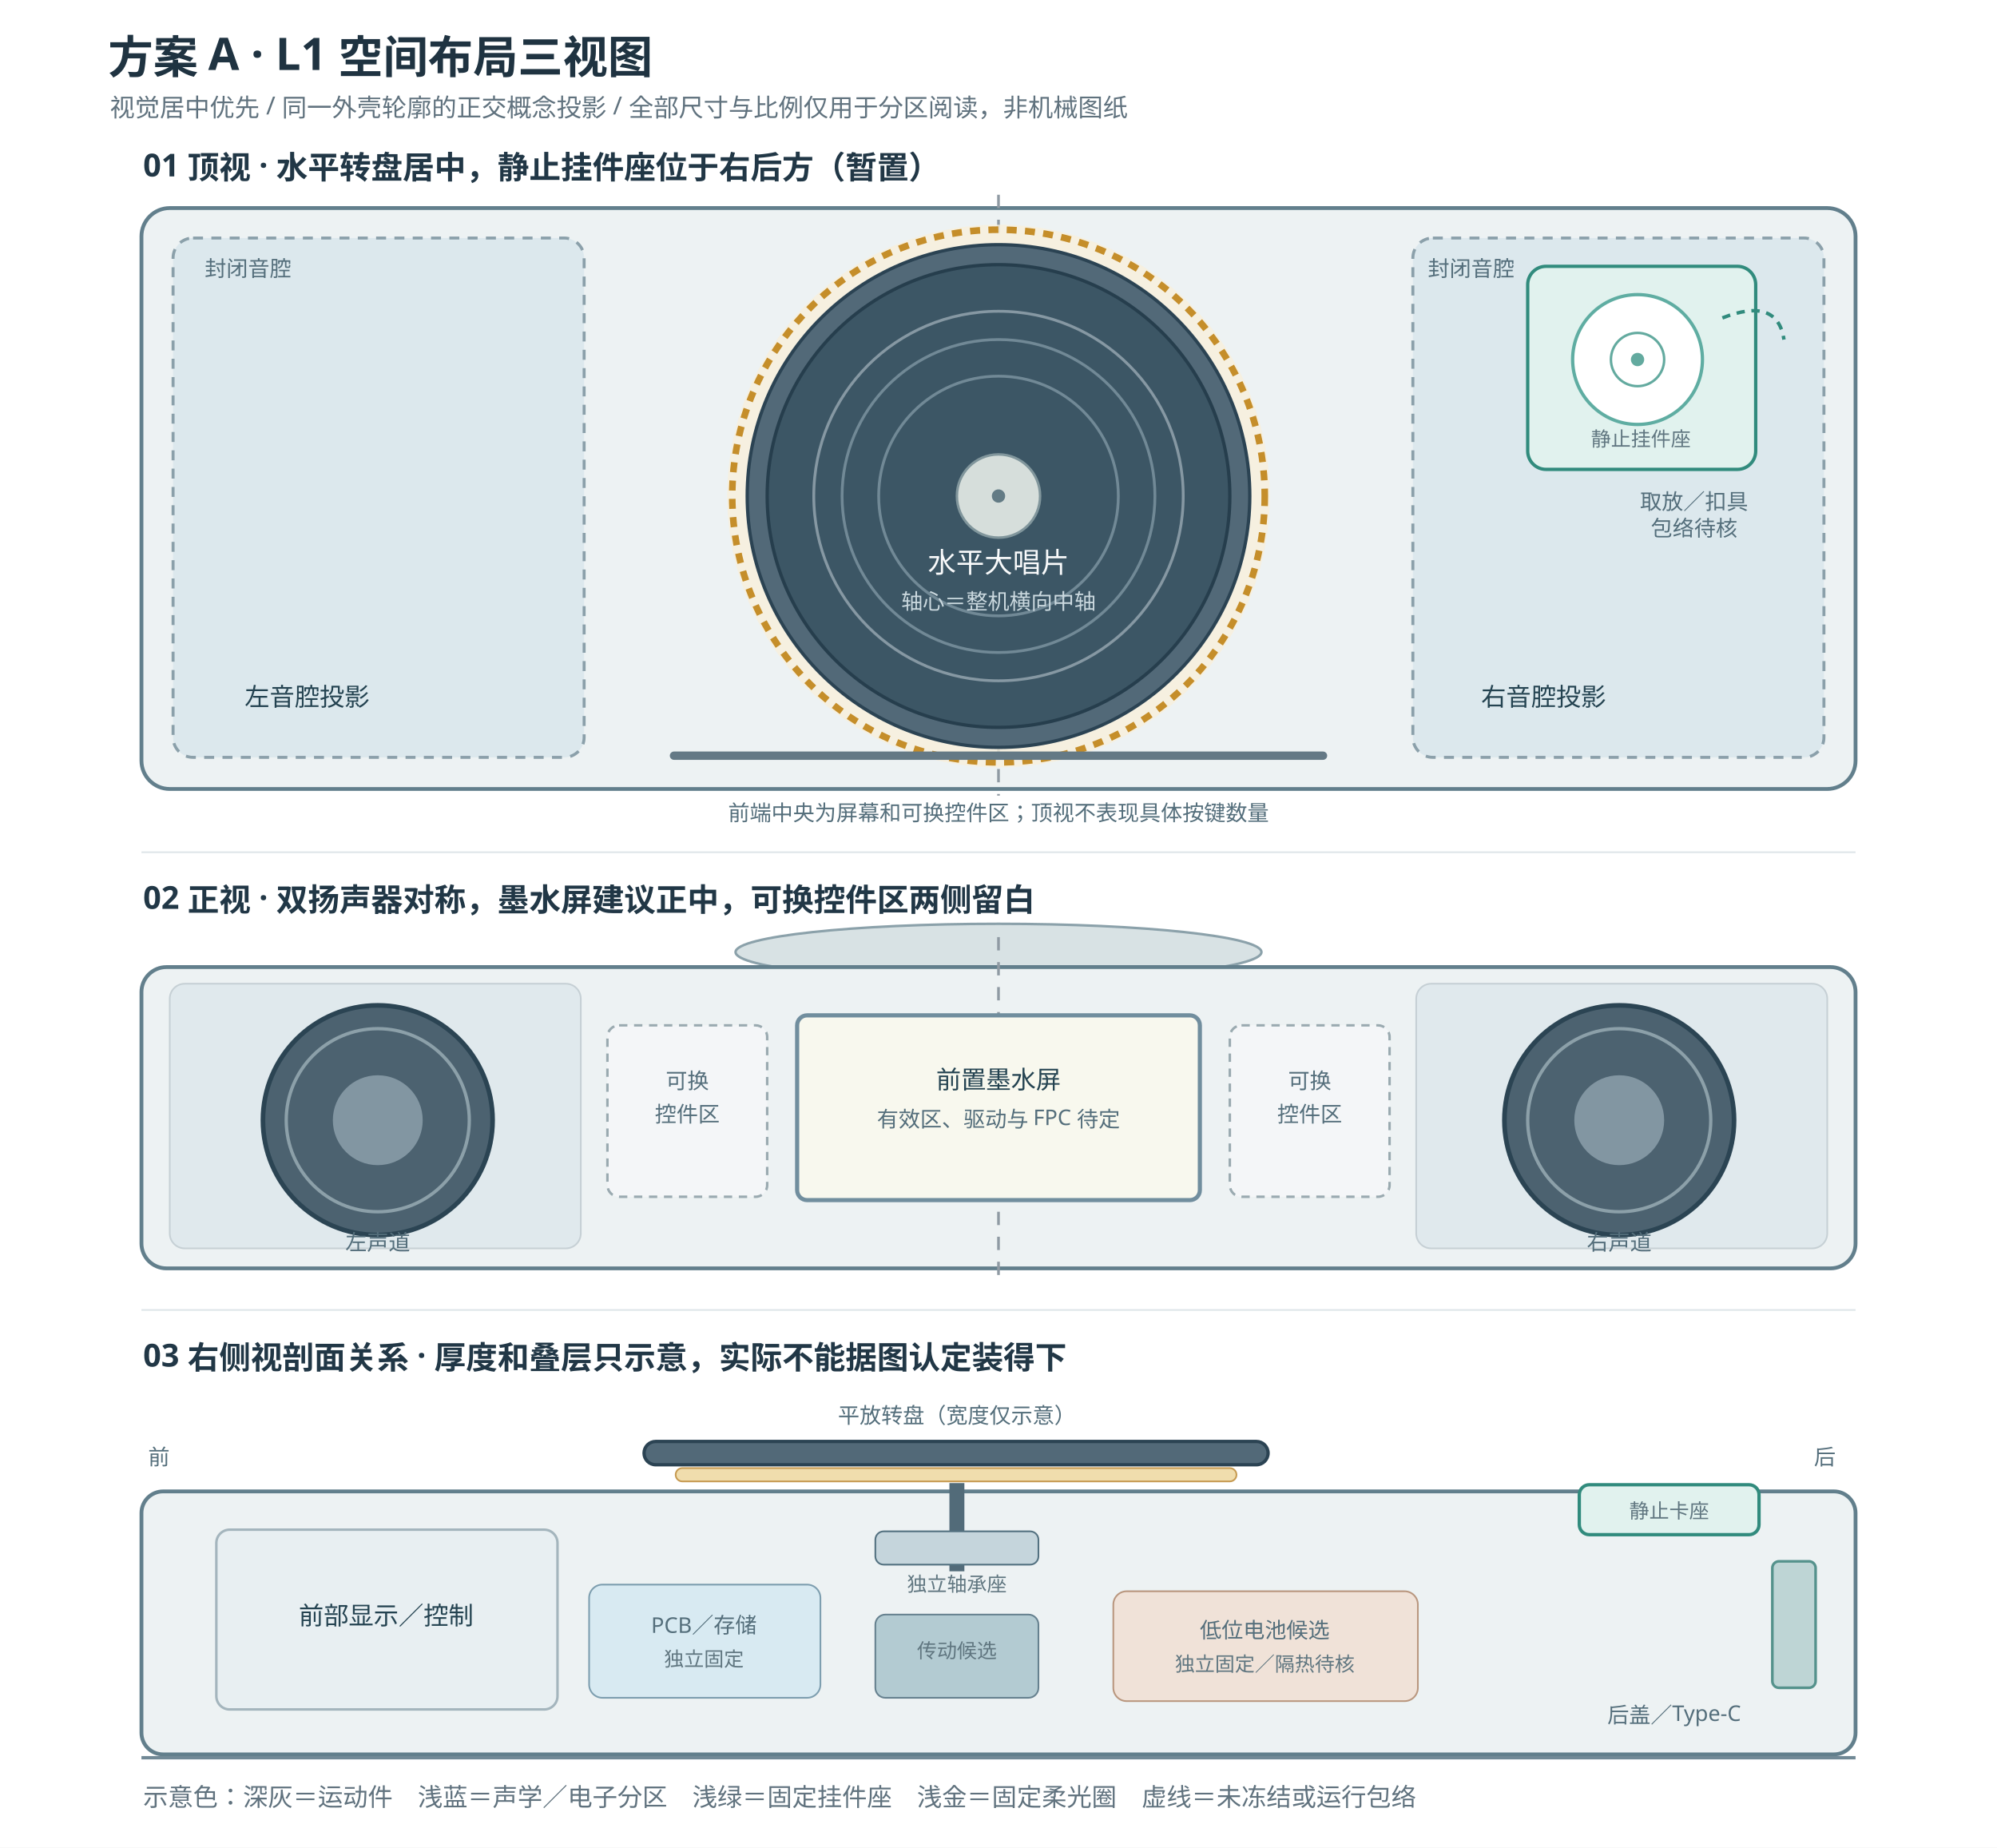
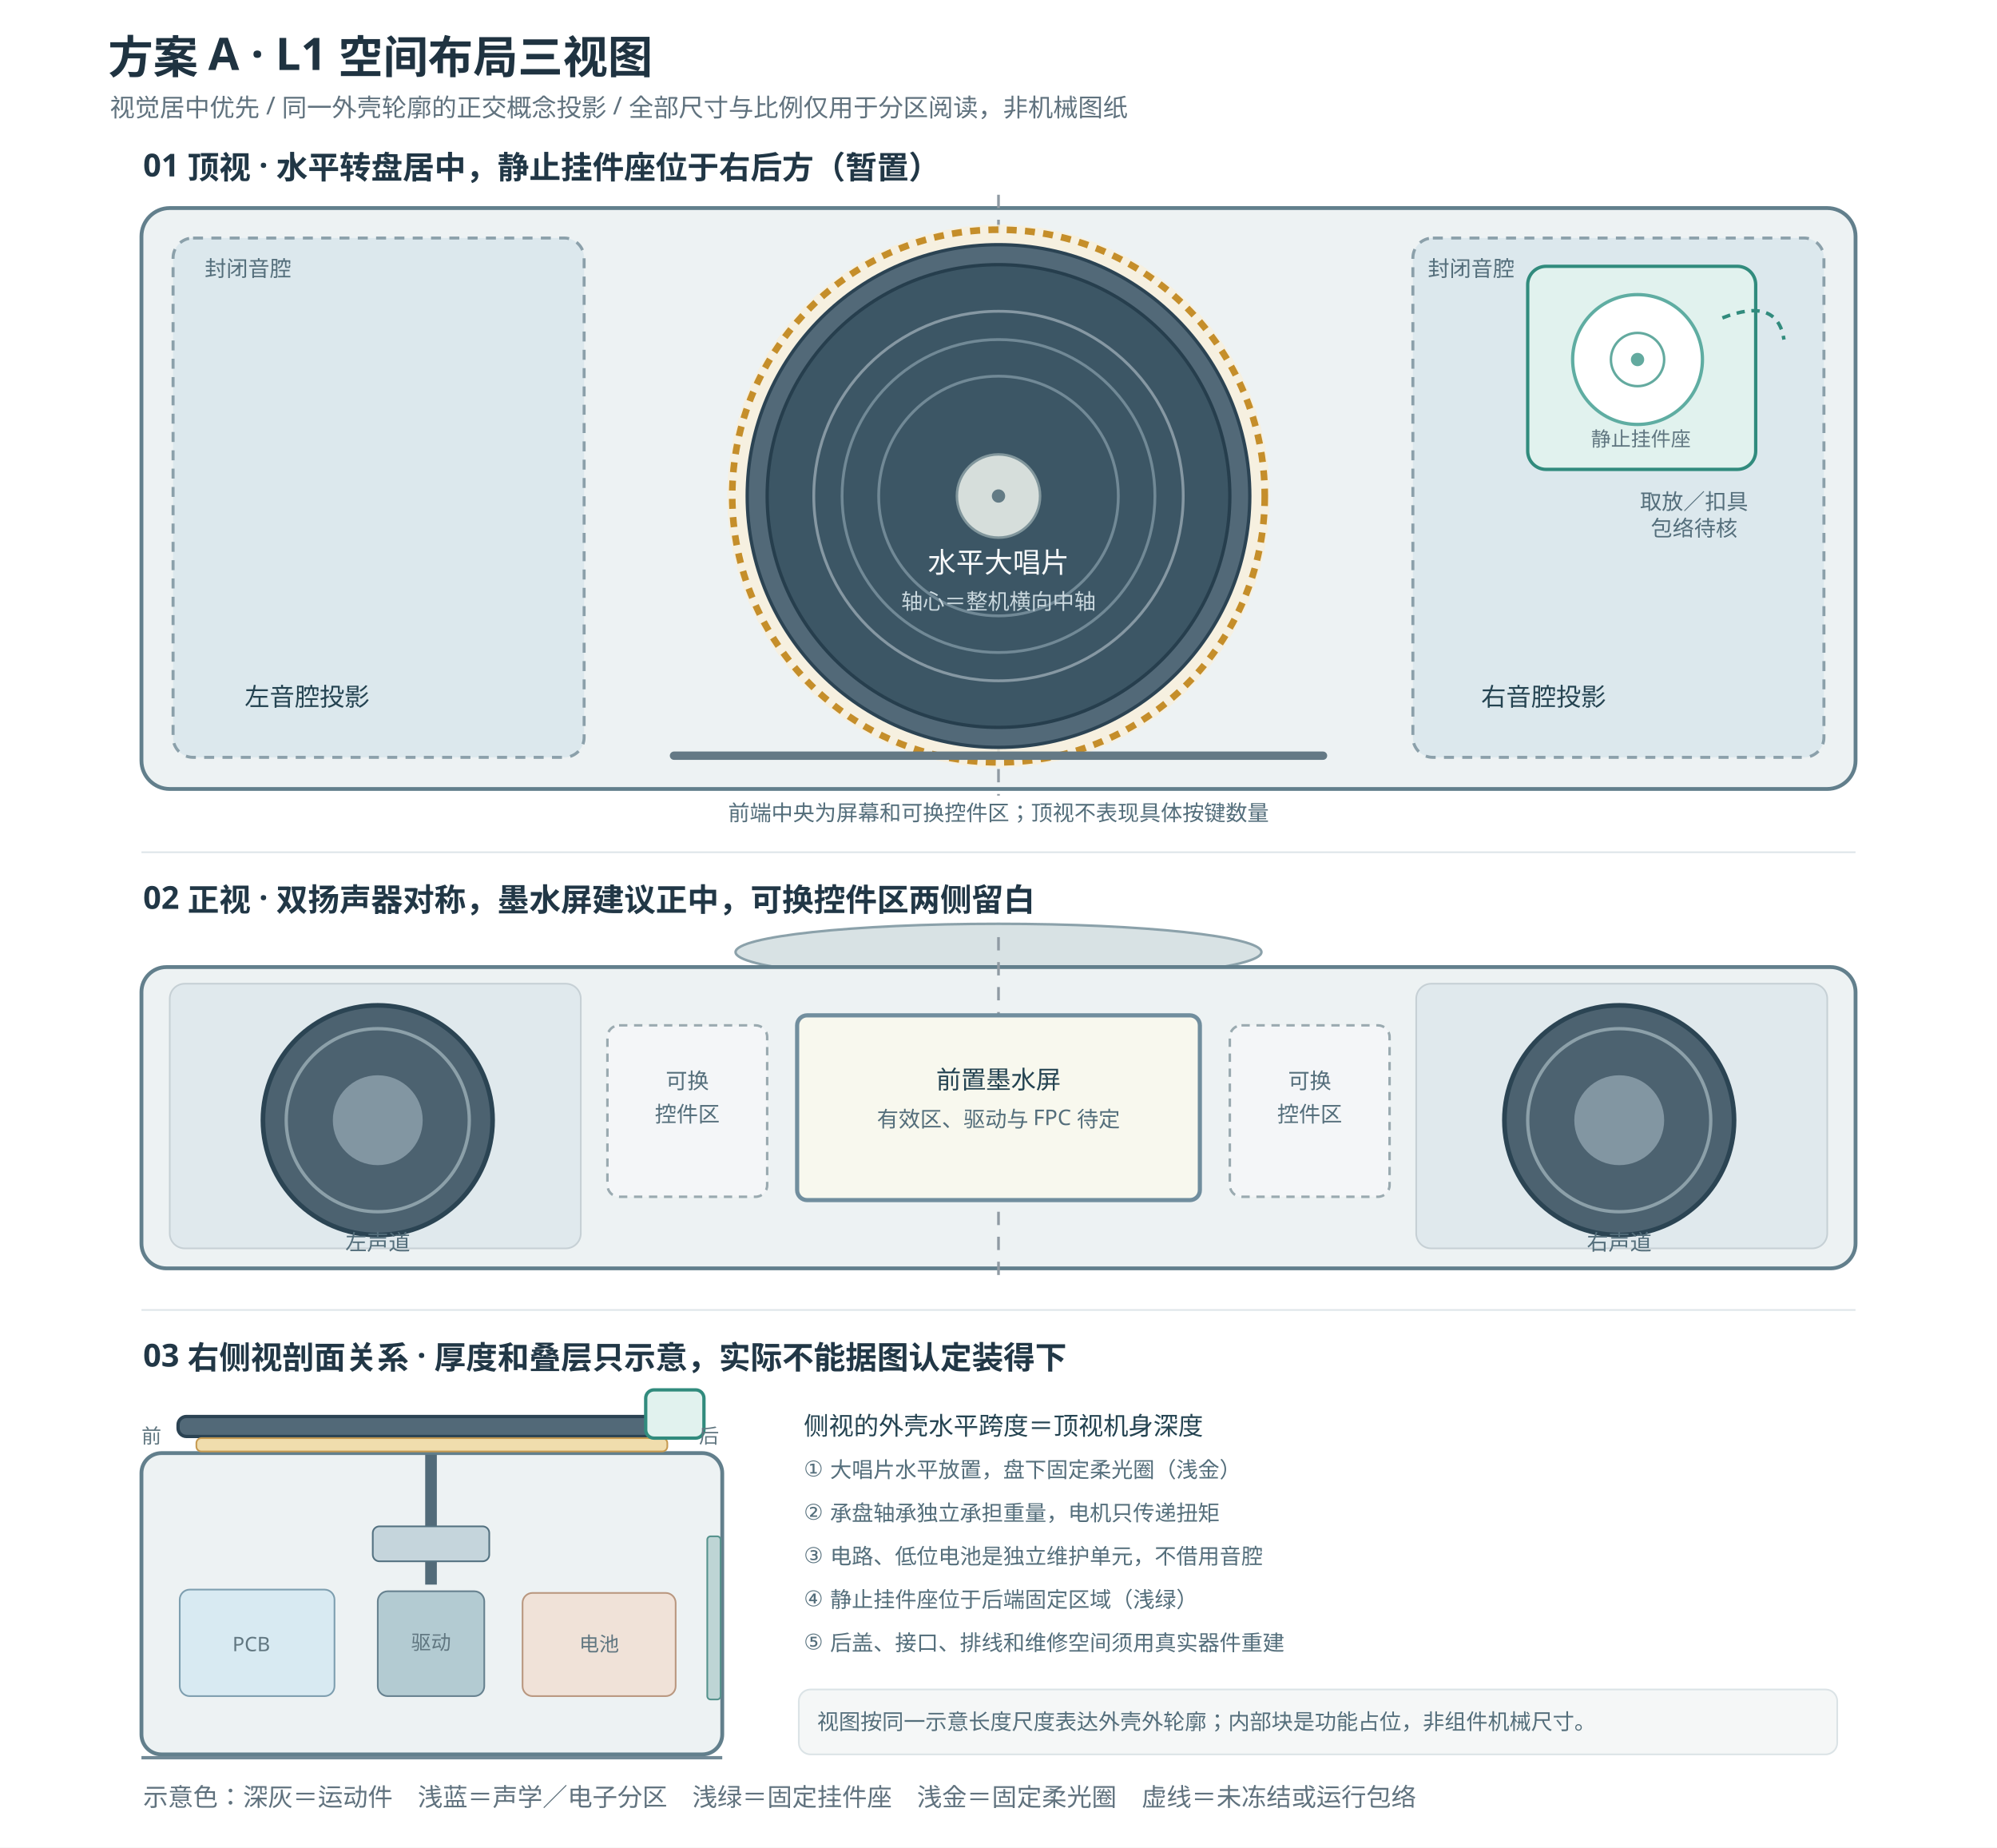
<svg xmlns="http://www.w3.org/2000/svg" viewBox="0 0 1200 1110" width="1200" height="1110" role="img" aria-label="Record Companion 方案A L1 视觉居中优先，顶视、正视和右侧视三视图示意">
  <defs>
    <style>
      .title{font:700 27px 'Noto Sans SC','Microsoft YaHei',sans-serif;fill:#1f3341}
      .subtitle{font:15px 'Noto Sans SC','Microsoft YaHei',sans-serif;fill:#60727e}
      .h{font:700 19px 'Noto Sans SC','Microsoft YaHei',sans-serif;fill:#213746}
      .label{font:15px 'Noto Sans SC','Microsoft YaHei',sans-serif;fill:#244351}
      .small{font:13px 'Noto Sans SC','Microsoft YaHei',sans-serif;fill:#546e7b}
      .tiny{font:12px 'Noto Sans SC','Microsoft YaHei',sans-serif;fill:#607680}
      .body{fill:#edf2f3;stroke:#627f8c;stroke-width:2.3}
      .bay{fill:#dce8ed;stroke:#8ba0aa;stroke-width:1.8;stroke-dasharray:6 5}
      .metal{fill:#526978;stroke:#2b4353;stroke-width:2}
      .teal{fill:#e1f2ee;stroke:#318b7d;stroke-width:2}
      .control{fill:#f4f6f8;stroke:#9aaab0;stroke-dasharray:5 4;stroke-width:1.5}
      .yellow{fill:none;stroke:#c58e2a;stroke-width:4;stroke-dasharray:6 5}
      .center{stroke:#8f9aa3;stroke-dasharray:8 7;stroke-width:1.6}
      .dash{fill:none;stroke:#9d7f50;stroke-width:2;stroke-dasharray:6 5}
    </style>
  </defs>
  <rect width="1200" height="1110" fill="#fff" />
  <text x="65" y="44" class="title">方案 A · L1 空间布局三视图</text>
  <text x="66" y="70" class="subtitle">视觉居中优先 / 同一外壳轮廓的正交概念投影 / 全部尺寸与比例仅用于分区阅读，非机械图纸</text>
  <text x="86" y="106" class="h">01 顶视 · 水平转盘居中，静止挂件座位于右后方（暂置）</text>
  <rect x="85" y="125" width="1030" height="349" rx="17" class="body" />
  <rect x="104" y="143" width="247" height="312" rx="12" class="bay" />
  <rect x="849" y="143" width="247" height="312" rx="12" class="bay" />
  <line x1="600" y1="117" x2="600" y2="478" class="center" />
  <circle cx="600" cy="298" r="163" fill="#f7efdb" fill-opacity=".82" />
  <circle cx="600" cy="298" r="160" class="yellow" />
  <circle cx="600" cy="298" r="151" class="metal" />
  <circle cx="600" cy="298" r="139" fill="#3c5665" stroke="#263e4d" stroke-width="2" />
  <circle cx="600" cy="298" r="111" fill="none" stroke="#8698a3" stroke-width="1.7" />
  <circle cx="600" cy="298" r="94" fill="none" stroke="#718996" stroke-width="1.7" />
  <circle cx="600" cy="298" r="72" fill="none" stroke="#718996" stroke-width="1.7" />
  <circle cx="600" cy="298" r="25" fill="#d6dedb" stroke="#81969c" stroke-width="1.5" />
  <circle cx="600" cy="298" r="4" fill="#637b85" />
  <text x="600" y="344" fill="#f9fafb" font-family="'Noto Sans SC','Microsoft YaHei',sans-serif" font-size="17" text-anchor="middle">水平大唱片</text>
  <text x="600" y="366" fill="#cbd9df" font-family="'Noto Sans SC','Microsoft YaHei',sans-serif" font-size="13" text-anchor="middle">轴心＝整机横向中轴</text>
  <text x="147" y="424" class="label">左音腔投影</text>
  <text x="890" y="424" class="label">右音腔投影</text>
  <rect x="918" y="160" width="137" height="122" rx="11" class="teal" />
  <circle cx="984" cy="216" r="39" fill="#fff" stroke="#5fada2" stroke-width="2" />
  <circle cx="984" cy="216" r="16" fill="none" stroke="#63aa9f" stroke-width="1.5" />
  <circle cx="984" cy="216" r="4" fill="#63aa9f" />
  <path d="M1035 191q33 -13 37 13" fill="none" stroke="#318b7d" stroke-width="2.1" stroke-dasharray="5 4" />
  <text x="986" y="268" class="tiny" text-anchor="middle">静止挂件座</text>
  <text x="1018" y="306" class="small" text-anchor="middle">取放／扣具</text>
  <text x="1018" y="322" class="small" text-anchor="middle">包络待核</text>
  <text x="123" y="166" class="small">封闭音腔</text>
  <text x="858" y="166" class="small">封闭音腔</text>
  <line x1="405" y1="454" x2="795" y2="454" stroke="#647985" stroke-width="5" stroke-linecap="round" />
  <text x="600" y="493" class="small" text-anchor="middle">前端中央为屏幕和可换控件区；顶视不表现具体按键数量</text>
  <line x1="85" y1="512" x2="1115" y2="512" stroke="#dee5e9" />
  <text x="86" y="546" class="h">02 正视 · 双扬声器对称，墨水屏建议正中，可换控件区两侧留白</text>
  <ellipse cx="600" cy="572" rx="158" ry="17" fill="#d8e2e4" stroke="#8ba1aa" stroke-width="1.5" />
  <rect x="85" y="581" width="1030" height="181" rx="15" class="body" />
  <line x1="600" y1="563" x2="600" y2="768" class="center" />
  <rect x="102" y="591" width="247" height="159" rx="9" fill="#e0e9ed" stroke="#c6d0d5" />
  <rect x="851" y="591" width="247" height="159" rx="9" fill="#e0e9ed" stroke="#c6d0d5" />
  <circle cx="227" cy="673" r="69" fill="#4c6270" stroke="#2b4453" stroke-width="2.8" />
  <circle cx="227" cy="673" r="55" fill="none" stroke="#8ca0a9" stroke-width="2" />
  <circle cx="227" cy="673" r="27" fill="#8296a2" />
  <circle cx="973" cy="673" r="69" fill="#4c6270" stroke="#2b4453" stroke-width="2.8" />
  <circle cx="973" cy="673" r="55" fill="none" stroke="#8ca0a9" stroke-width="2" />
  <circle cx="973" cy="673" r="27" fill="#8296a2" />
  <rect x="479" y="610" width="242" height="111" rx="6" fill="#f8f8ee" stroke="#718e9e" stroke-width="2.5" />
  <text x="600" y="654" text-anchor="middle" class="label">前置墨水屏</text>
  <text x="600" y="677" text-anchor="middle" class="small">有效区、驱动与 FPC 待定</text>
  <rect x="365" y="616" width="96" height="103" rx="7" class="control" />
  <rect x="739" y="616" width="96" height="103" rx="7" class="control" />
  <text x="413" y="654" class="small" text-anchor="middle">可换</text>
  <text x="413" y="674" class="small" text-anchor="middle">控件区</text>
  <text x="787" y="654" class="small" text-anchor="middle">可换</text>
  <text x="787" y="674" class="small" text-anchor="middle">控件区</text>
  <text x="227" y="751" text-anchor="middle" class="small">左声道</text>
  <text x="973" y="751" text-anchor="middle" class="small">右声道</text>
  <line x1="85" y1="787" x2="1115" y2="787" stroke="#dee5e9" />
  <text x="86" y="821" class="h">03 右侧视剖面关系 · 厚度和叠层只示意，实际不能据图认定装得下</text>
-   <rect x="85" y="896" width="1030" height="158" rx="13" class="body" />
-   <line x1="85" y1="1056" x2="1115" y2="1056" stroke="#718996" stroke-width="2" />
-   <rect x="130" y="919" width="205" height="108" rx="8" fill="#e8eff2" stroke="#a4b5bd" stroke-width="1.5" />
-   <text x="232" y="976" text-anchor="middle" class="label">前部显示／控制</text>
-   <rect x="387" y="866" width="375" height="14" rx="7" class="metal" />
-   <rect x="406" y="882" width="337" height="8" rx="4" fill="#f0ddad" stroke="#c69a51" />
-   <text x="575" y="855" text-anchor="middle" class="small">平放转盘（宽度仅示意）</text>
-   <line x1="575" y1="891" x2="575" y2="944" stroke="#526b79" stroke-width="9" />
-   <rect x="526" y="920" width="98" height="20" rx="5" fill="#c5d5dc" stroke="#537180" />
-   <text x="575" y="956" text-anchor="middle" class="tiny">独立轴承座</text>
-   <rect x="526" y="970" width="98" height="50" rx="6" fill="#b3cbd2" stroke="#66818f" />
-   <text x="575" y="996" text-anchor="middle" class="tiny">传动候选</text>
-   <rect x="354" y="952" width="139" height="68" rx="8" fill="#d8eaf2" stroke="#7d9eaf" />
-   <text x="423" y="981" text-anchor="middle" class="small">PCB／存储</text>
-   <text x="423" y="1001" text-anchor="middle" class="tiny">独立固定</text>
-   <rect x="669" y="956" width="183" height="66" rx="8" fill="#f0e2d8" stroke="#b9977f" />
-   <text x="760" y="984" text-anchor="middle" class="small">低位电池候选</text>
-   <text x="760" y="1004" text-anchor="middle" class="tiny">独立固定／隔热待核</text>
-   <rect x="949" y="892" width="108" height="30" rx="6" class="teal" />
-   <text x="1003" y="912" text-anchor="middle" class="tiny">静止卡座</text>
-   <rect x="1065" y="938" width="26" height="76" rx="4" fill="#bed5d5" stroke="#55928c" stroke-width="1.6" />
-   <text x="1006" y="1035" text-anchor="middle" class="small">后盖／Type-C</text>
-   <text x="89" y="880" class="small">前</text>
-   <text x="1090" y="880" class="small">后</text>
+   <rect x="85" y="873" width="349" height="181" rx="12" class="body" />
+   <line x1="85" y1="1056" x2="434" y2="1056" stroke="#718996" stroke-width="2" />
+   <rect x="107" y="851" width="304" height="12" rx="5" class="metal" />
+   <rect x="118" y="864" width="283" height="8" rx="3" fill="#f0ddad" stroke="#c69a51" />
+   <line x1="259" y1="874" x2="259" y2="952" stroke="#526b79" stroke-width="7" />
+   <rect x="224" y="917" width="70" height="21" rx="4" fill="#c5d5dc" stroke="#537180" />
+   <rect x="227" y="956" width="64" height="63" rx="6" fill="#b3cbd2" stroke="#66818f" />
+   <rect x="108" y="955" width="93" height="64" rx="6" fill="#d8eaf2" stroke="#7d9eaf" />
+   <rect x="314" y="957" width="92" height="62" rx="6" fill="#f0e2d8" stroke="#b9977f" />
+   <rect x="388" y="835" width="35" height="29" rx="5" class="teal" />
+   <rect x="425" y="923" width="8" height="98" rx="2" fill="#bed5d5" stroke="#55928c" stroke-width="1" />
+   <text x="85" y="867" class="tiny">前</text>
+   <text x="420" y="867" class="tiny">后</text>
+   <text x="151" y="992" text-anchor="middle" class="tiny">PCB</text>
+   <text x="259" y="991" text-anchor="middle" class="tiny">驱动</text>
+   <text x="360" y="992" text-anchor="middle" class="tiny">电池</text>
+   <text x="483" y="862" class="label">侧视的外壳水平跨度＝顶视机身深度</text>
+   <text x="483" y="887" class="small">① 大唱片水平放置，盘下固定柔光圈（浅金）</text>
+   <text x="483" y="913" class="small">② 承盘轴承独立承担重量，电机只传递扭矩</text>
+   <text x="483" y="939" class="small">③ 电路、低位电池是独立维护单元，不借用音腔</text>
+   <text x="483" y="965" class="small">④ 静止挂件座位于后端固定区域（浅绿）</text>
+   <text x="483" y="991" class="small">⑤ 后盖、接口、排线和维修空间须用真实器件重建</text>
+   <rect x="480" y="1015" width="624" height="39" rx="7" fill="#f5f7f7" stroke="#dbe3e6" />
+   <text x="491" y="1039" class="small">视图按同一示意长度尺度表达外壳外轮廓；内部块是功能占位，非组件机械尺寸。</text>
  <text x="86" y="1085" class="subtitle">示意色：深灰＝运动件　浅蓝＝声学／电子分区　浅绿＝固定挂件座　浅金＝固定柔光圈　虚线＝未冻结或运行包络</text>
</svg>
